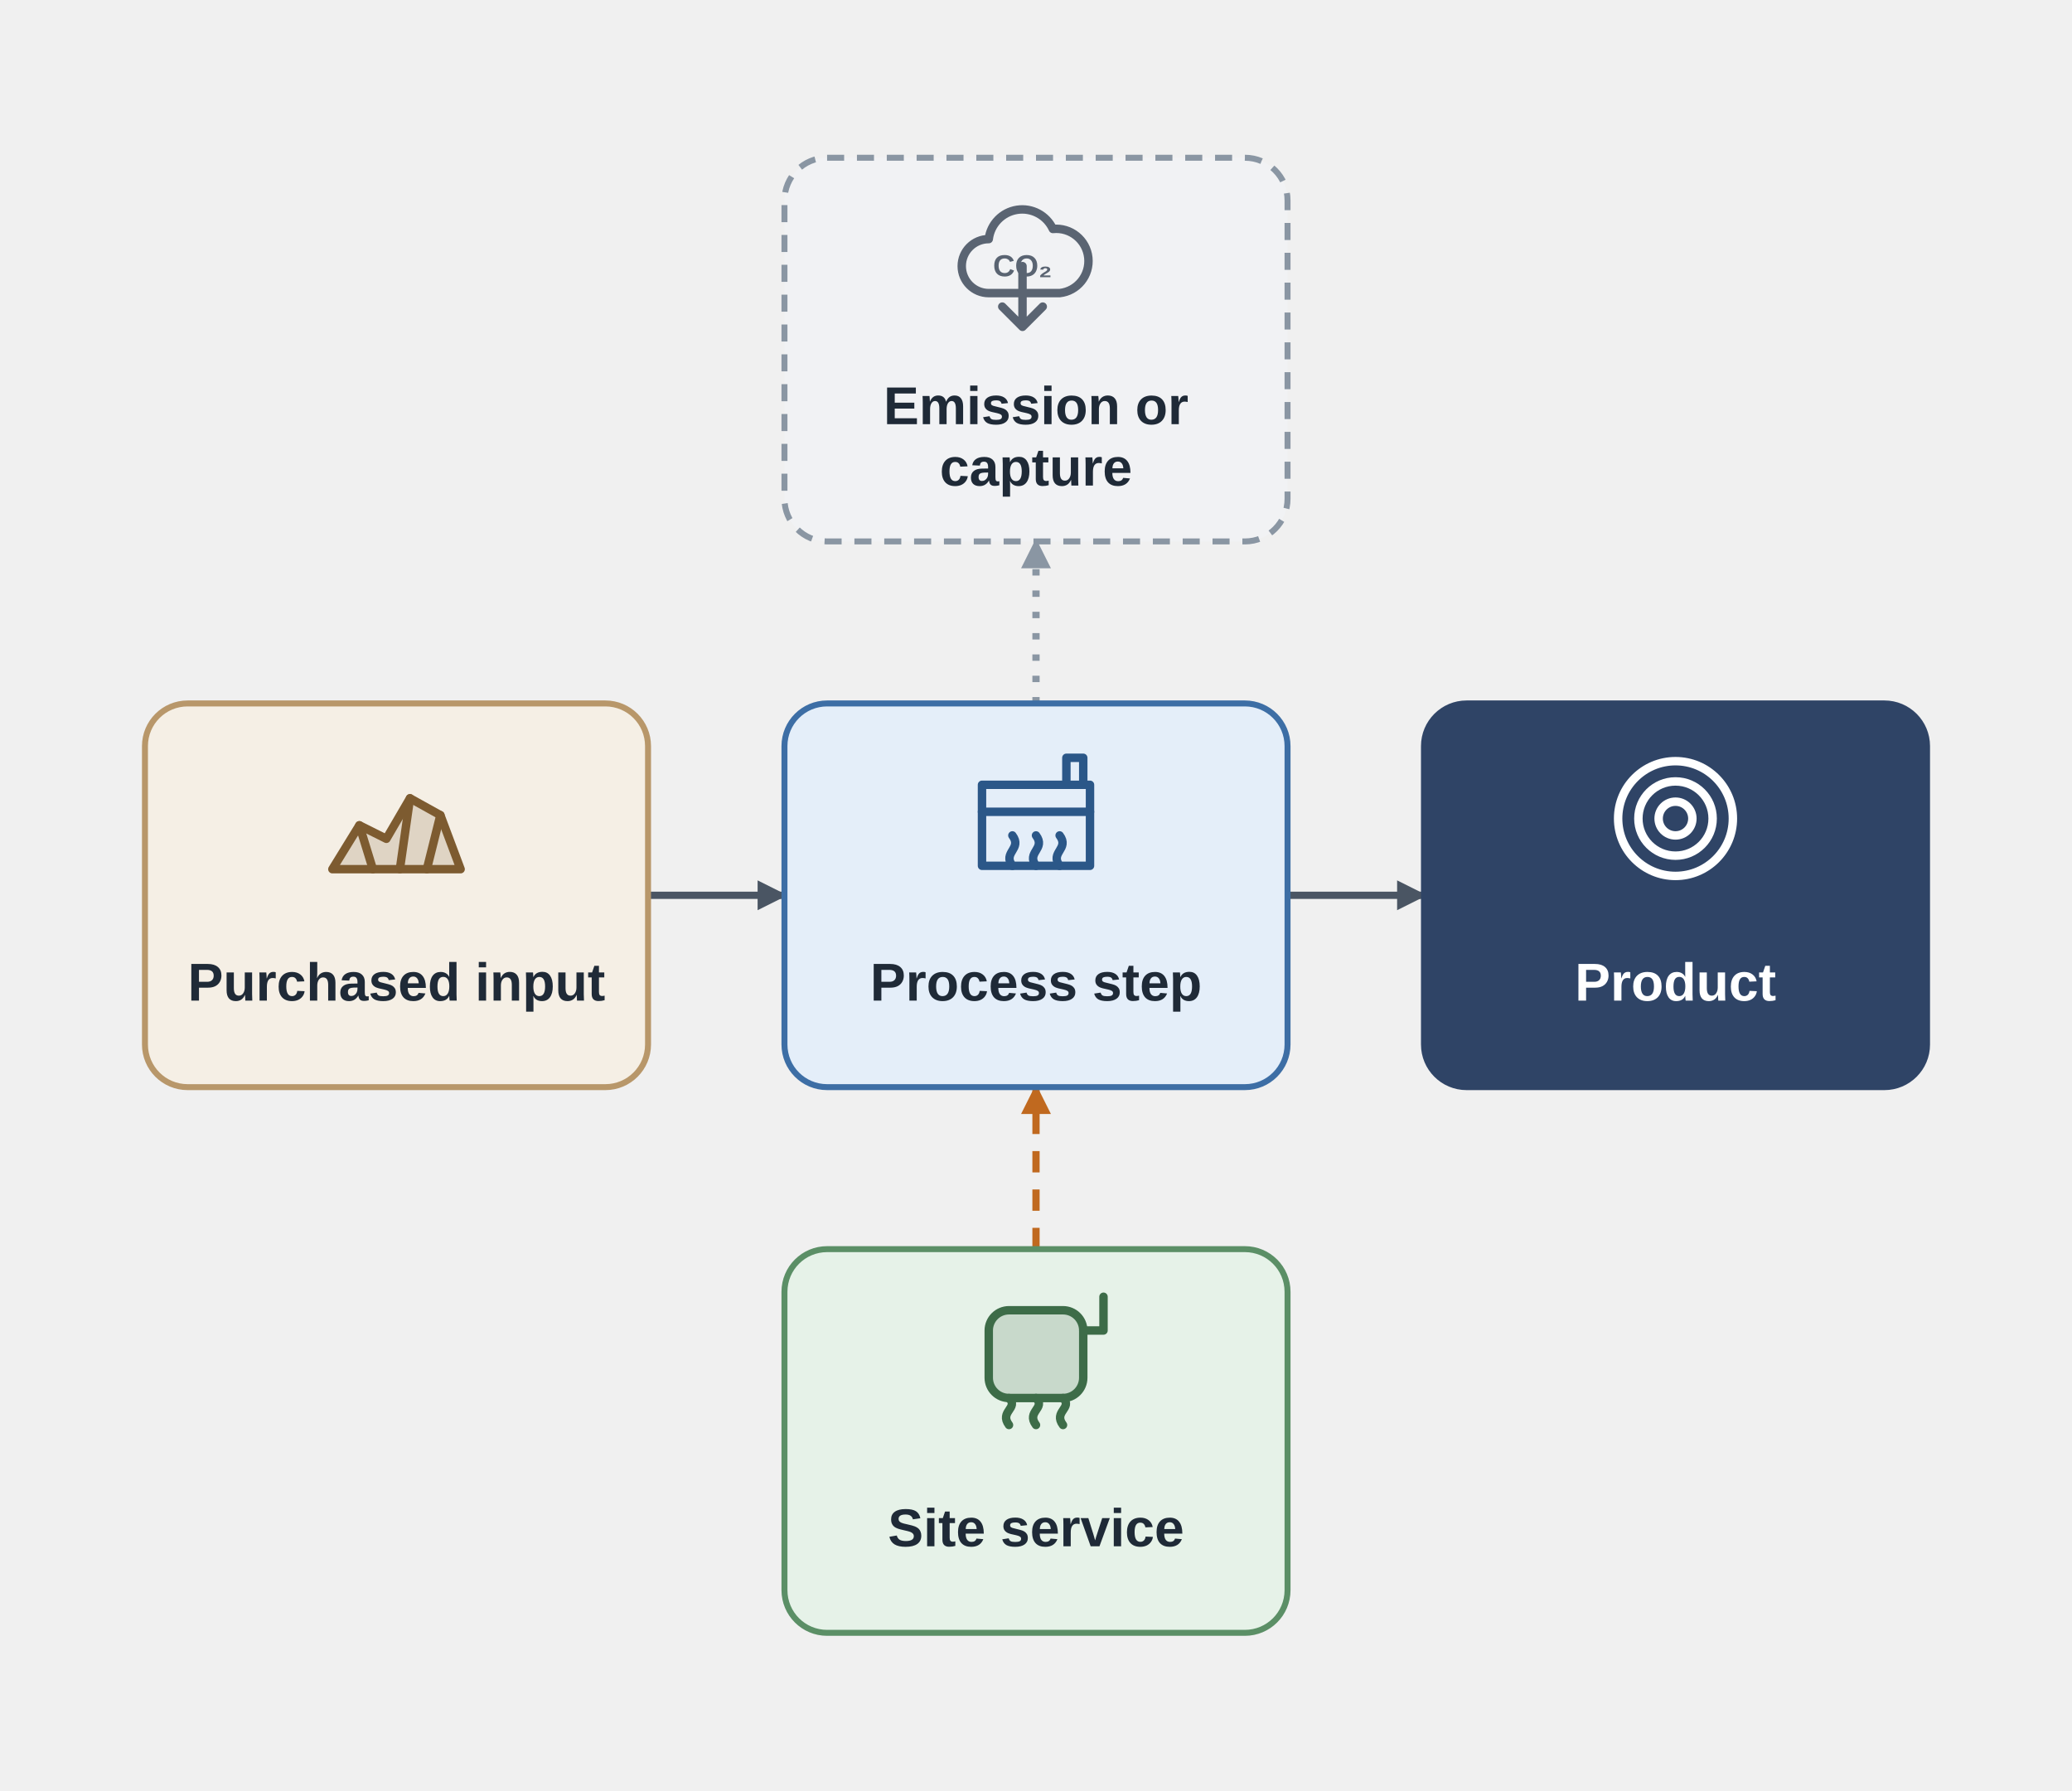
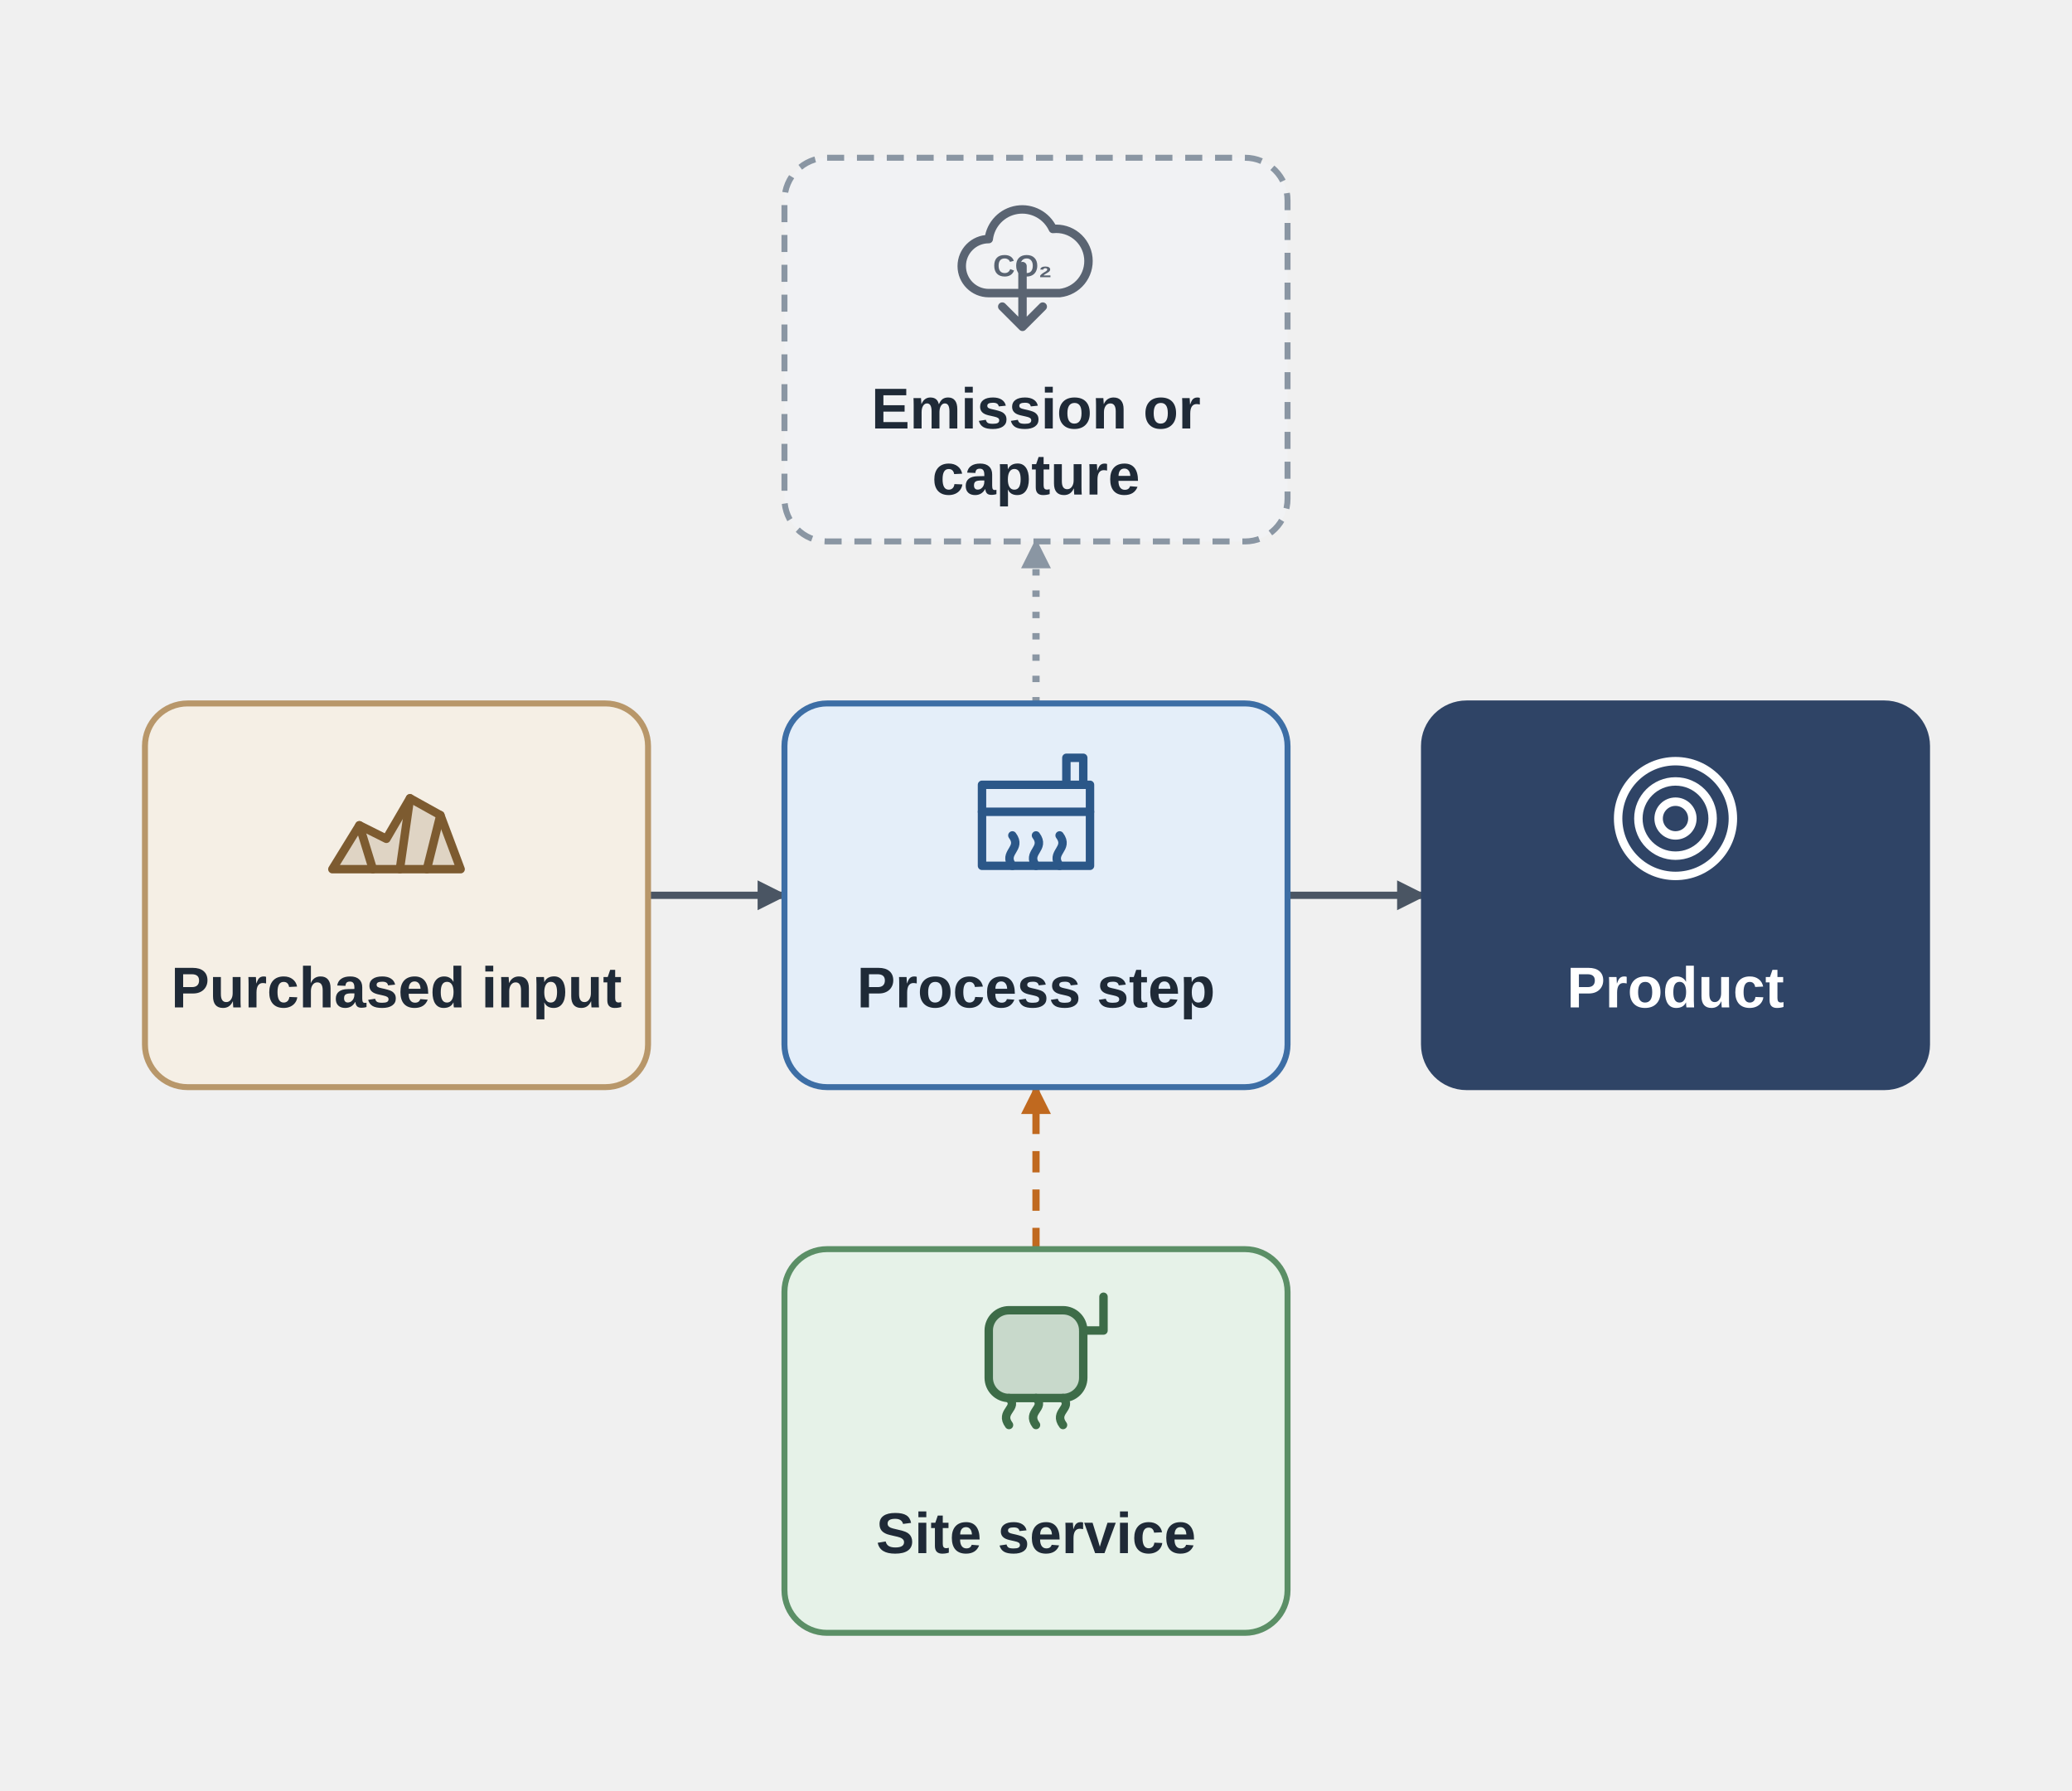
<svg xmlns="http://www.w3.org/2000/svg" viewBox="0 0 486 420" width="486" height="420" font-family="'Source Sans Pro', 'Source Sans 3', 'Segoe UI', 'Helvetica Neue', Arial, sans-serif" role="img" aria-label="Style sample process flowchart">
  <defs>
    <symbol id="icon-boiler" viewBox="0 0 48 48">
      <g fill="none" stroke="currentColor" stroke-width="2.5" stroke-linecap="round" stroke-linejoin="round">
        <rect x="10" y="8" width="28" height="26" rx="6" fill="currentColor" fill-opacity="0.18" />
        <path d="M16 42 c-3-4 3-5 0-8 M24 42 c-3-4 3-5 0-8 M32 42 c-3-4 3-5 0-8" />
        <path d="M38 14 H44 V4" />
      </g>
    </symbol>
    <symbol id="icon-ccs" viewBox="0 0 48 48">
      <g fill="none" stroke="currentColor" stroke-width="2.5" stroke-linecap="round" stroke-linejoin="round">
        <path d="M10 30 A8 8 0 0 1 10 14 A10 10 0 0 1 29 11 A8 8 0 0 1 31 30 Z" />
        <path d="M20 22 V40 M14 34 L20 40 L26 34" />
        <text x="20" y="25" text-anchor="middle" font-size="9" font-weight="700" fill="currentColor" stroke="none">CO₂</text>
      </g>
    </symbol>
    <symbol id="icon-coil" viewBox="0 0 48 48">
      <g fill="none" stroke="currentColor" stroke-width="2.5" stroke-linecap="round" stroke-linejoin="round">
        <circle cx="24" cy="24" r="17" />
        <circle cx="24" cy="24" r="11" />
        <circle cx="24" cy="24" r="5" />
      </g>
    </symbol>
    <symbol id="icon-furnace" viewBox="0 0 48 48">
      <g fill="none" stroke="currentColor" stroke-width="2.5" stroke-linecap="round" stroke-linejoin="round">
        <path d="M8 14 H40 V38 H8 Z" />
        <path d="M8 22 H40" />
        <path d="M17 38 c-3-4 3-5 0-9 M24 38 c-3-4 3-5 0-9 M31 38 c-3-4 3-5 0-9" />
        <path d="M33 14 V6 H38 V14" />
      </g>
    </symbol>
    <symbol id="icon-ore" viewBox="0 0 48 48">
      <g fill="none" stroke="currentColor" stroke-width="2.5" stroke-linecap="round" stroke-linejoin="round">
        <path d="M5 39 L13 26 L21 30 L28 18 L37 23 L43 39 Z" fill="currentColor" fill-opacity="0.18" />
        <path d="M13 26 L17 39 M28 18 L25 39 M37 23 L33 39" />
      </g>
    </symbol>
    <marker id="arrow-material" viewBox="0 0 10 10" refX="9" refY="5" markerWidth="7" markerHeight="7" markerUnits="userSpaceOnUse" orient="auto-start-reverse">
      <path d="M 0 0 L 10 5 L 0 10 z" fill="#4a5563" />
    </marker>
    <marker id="arrow-energy" viewBox="0 0 10 10" refX="9" refY="5" markerWidth="7" markerHeight="7" markerUnits="userSpaceOnUse" orient="auto-start-reverse">
      <path d="M 0 0 L 10 5 L 0 10 z" fill="#c0691f" />
    </marker>
    <marker id="arrow-emission" viewBox="0 0 10 10" refX="9" refY="5" markerWidth="7" markerHeight="7" markerUnits="userSpaceOnUse" orient="auto-start-reverse">
      <path d="M 0 0 L 10 5 L 0 10 z" fill="#8a96a3" />
    </marker>
  </defs>
  <path d="M 152.0 210.0 L 184.0 210.0" fill="none" stroke="#4a5563" stroke-width="1.7" marker-end="url(#arrow-material)" />
  <path d="M 302.0 210.0 L 334.0 210.0" fill="none" stroke="#4a5563" stroke-width="1.7" marker-end="url(#arrow-material)" />
  <path d="M 243.0 293.0 L 243.0 255.0" fill="none" stroke="#c0691f" stroke-width="1.7" stroke-dasharray="5 4" marker-end="url(#arrow-energy)" />
  <path d="M 243.0 165.0 L 243.0 127.0" fill="none" stroke="#8a96a3" stroke-width="1.7" stroke-dasharray="1.5 3.5" marker-end="url(#arrow-emission)" />
  <g>
    <rect x="34.0" y="165.0" width="118" height="90" rx="10" fill="#f5efe5" stroke="#b8976a" stroke-width="1.4" />
    <use href="#icon-ore" x="74.0" y="173.0" width="38" height="38" style="color:#7d5b30" />
-     <text x="93.0" y="234.7" text-anchor="middle" font-size="12.5" font-weight="600" fill="#1f2a37">Purchased input</text>
+     <text x="93.0" y="236.3" text-anchor="middle" font-size="13.5" font-weight="600" fill="#1f2a37">Purchased input</text>
  </g>
  <g>
    <rect x="184.0" y="165.0" width="118" height="90" rx="10" fill="#e4eef9" stroke="#3d6ea5" stroke-width="1.4" />
    <use href="#icon-furnace" x="224.0" y="173.0" width="38" height="38" style="color:#2b5788" />
-     <text x="243.0" y="234.7" text-anchor="middle" font-size="12.5" font-weight="600" fill="#1f2a37">Process step</text>
+     <text x="243.0" y="236.3" text-anchor="middle" font-size="13.5" font-weight="600" fill="#1f2a37">Process step</text>
  </g>
  <g>
    <rect x="334.0" y="165.0" width="118" height="90" rx="10" fill="#2f4466" stroke="#2f4466" stroke-width="1.4" />
    <use href="#icon-coil" x="374.0" y="173.0" width="38" height="38" style="color:#ffffff" />
-     <text x="393.0" y="234.7" text-anchor="middle" font-size="12.5" font-weight="600" fill="#ffffff">Product</text>
+     <text x="393.0" y="236.3" text-anchor="middle" font-size="13.5" font-weight="600" fill="#ffffff">Product</text>
  </g>
  <g>
    <rect x="184.0" y="293.0" width="118" height="90" rx="10" fill="#e6f2e8" stroke="#5b8f66" stroke-width="1.4" />
    <use href="#icon-boiler" x="224.0" y="301.0" width="38" height="38" style="color:#3d6c48" />
-     <text x="243.0" y="362.7" text-anchor="middle" font-size="12.5" font-weight="600" fill="#1f2a37">Site service</text>
+     <text x="243.0" y="364.3" text-anchor="middle" font-size="13.5" font-weight="600" fill="#1f2a37">Site service</text>
  </g>
  <g>
    <rect x="184.0" y="37.0" width="118" height="90" rx="10" fill="#f1f2f4" stroke="#8a96a3" stroke-width="1.4" stroke-dasharray="4 3" />
    <use href="#icon-ccs" x="224.0" y="45.0" width="38" height="38" style="color:#5a6472" />
-     <text x="243.0" y="99.5" text-anchor="middle" font-size="12.5" font-weight="600" fill="#1f2a37">Emission or</text>
-     <text x="243.0" y="113.9" text-anchor="middle" font-size="12.5" font-weight="600" fill="#1f2a37">capture</text>
+     <text x="243.0" y="100.5" text-anchor="middle" font-size="13.5" font-weight="600" fill="#1f2a37">Emission or</text>
+     <text x="243.0" y="116.0" text-anchor="middle" font-size="13.5" font-weight="600" fill="#1f2a37">capture</text>
  </g>
</svg>
